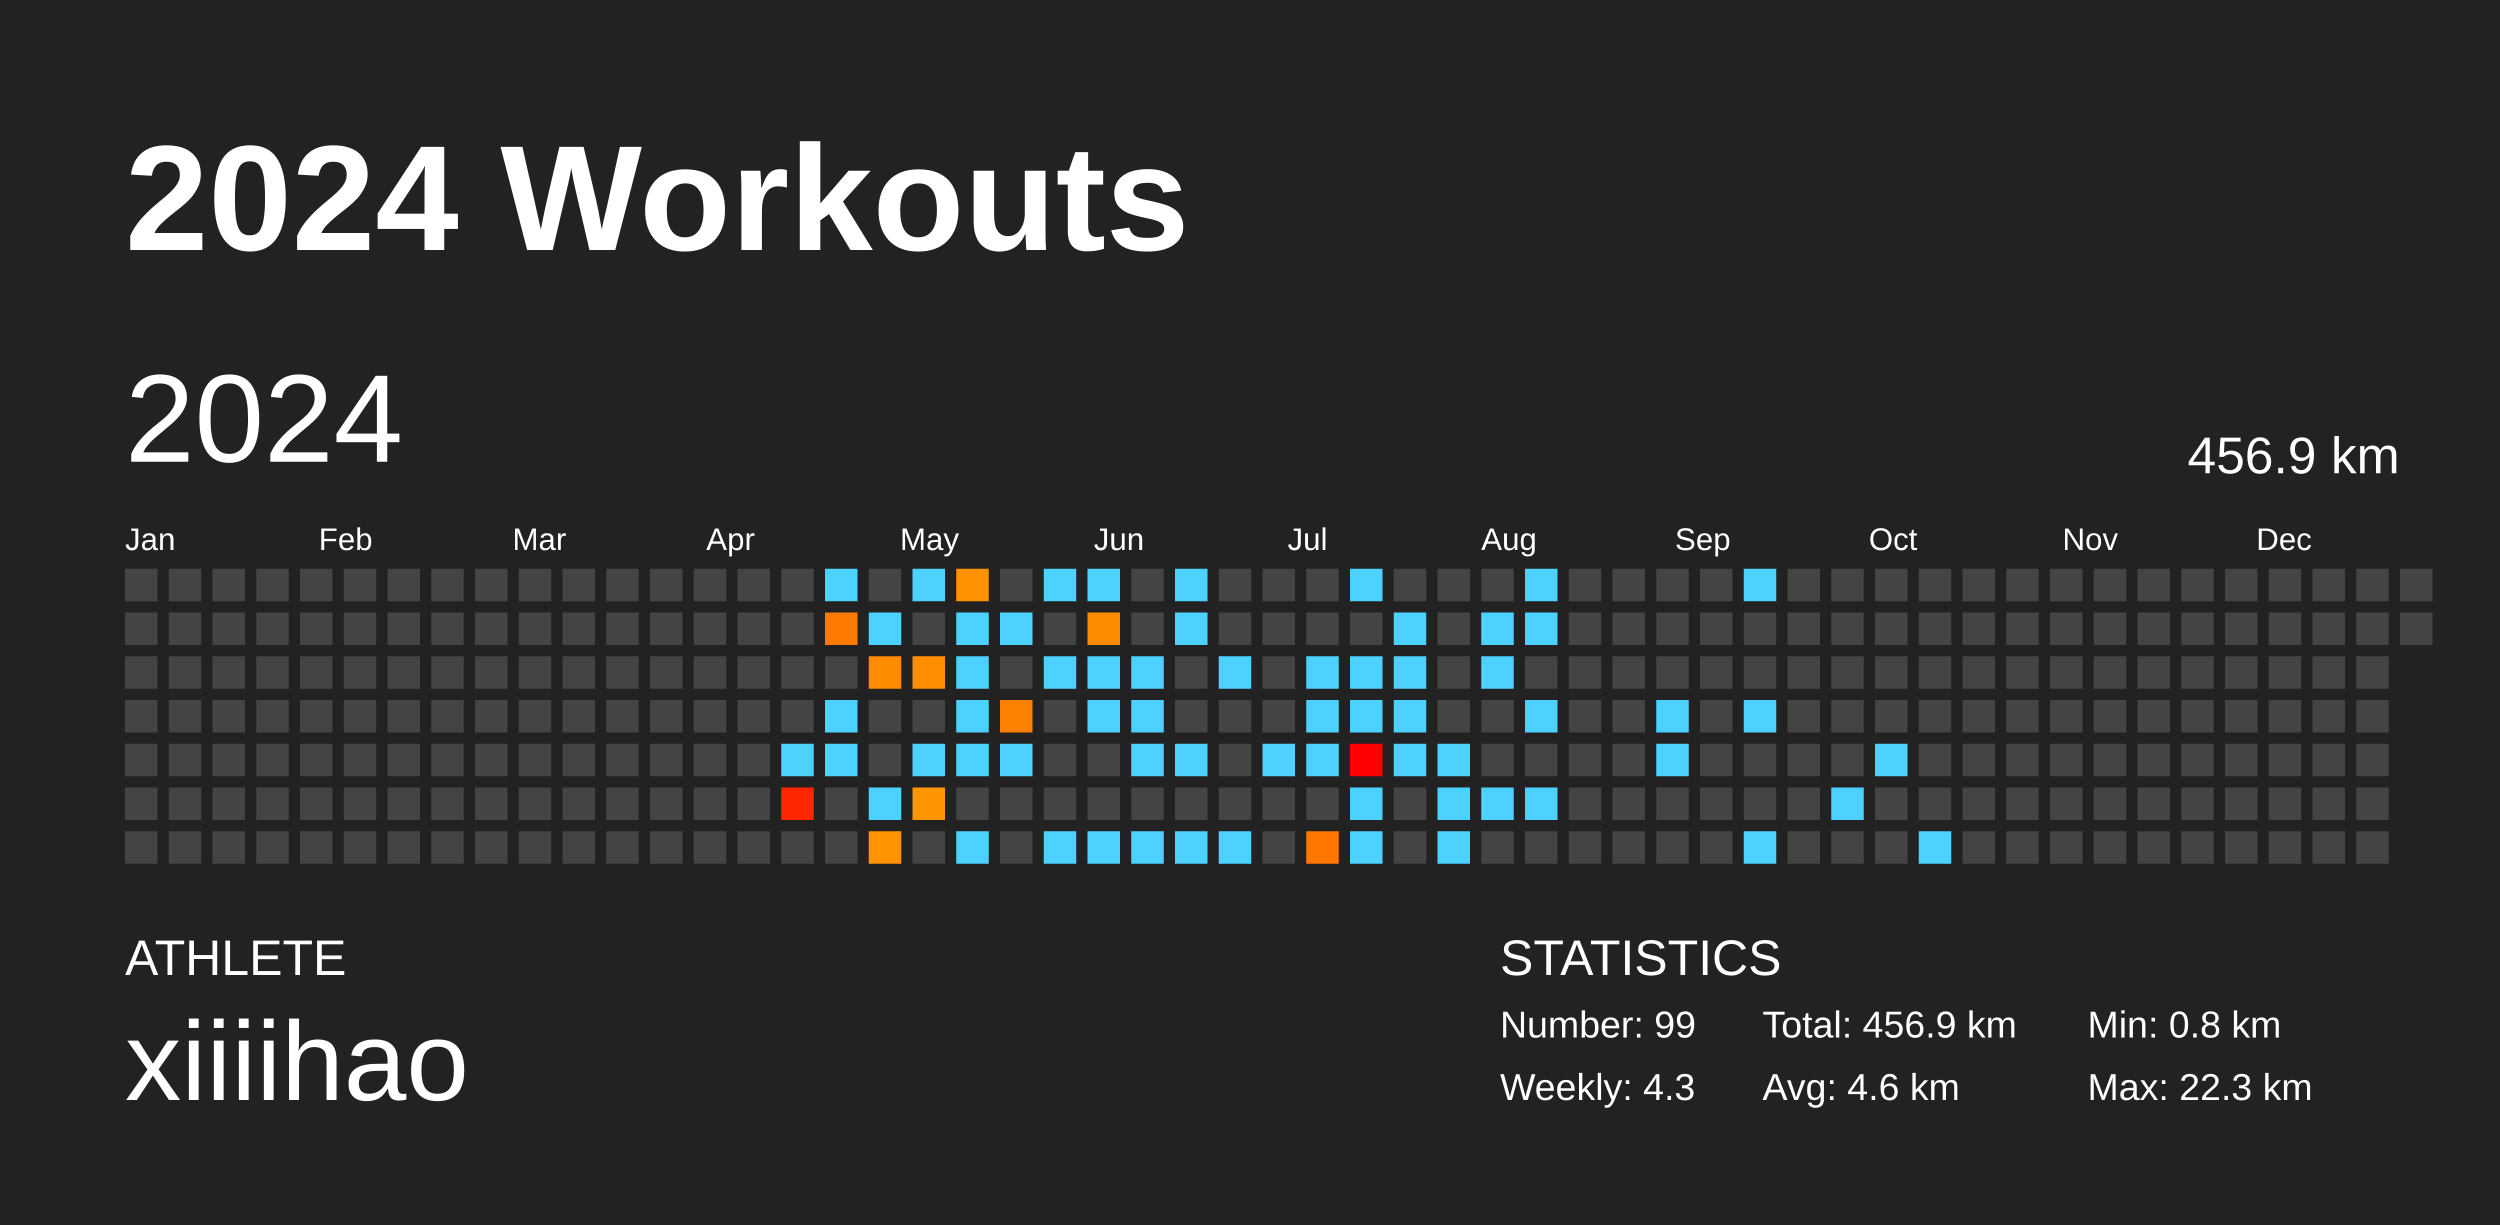
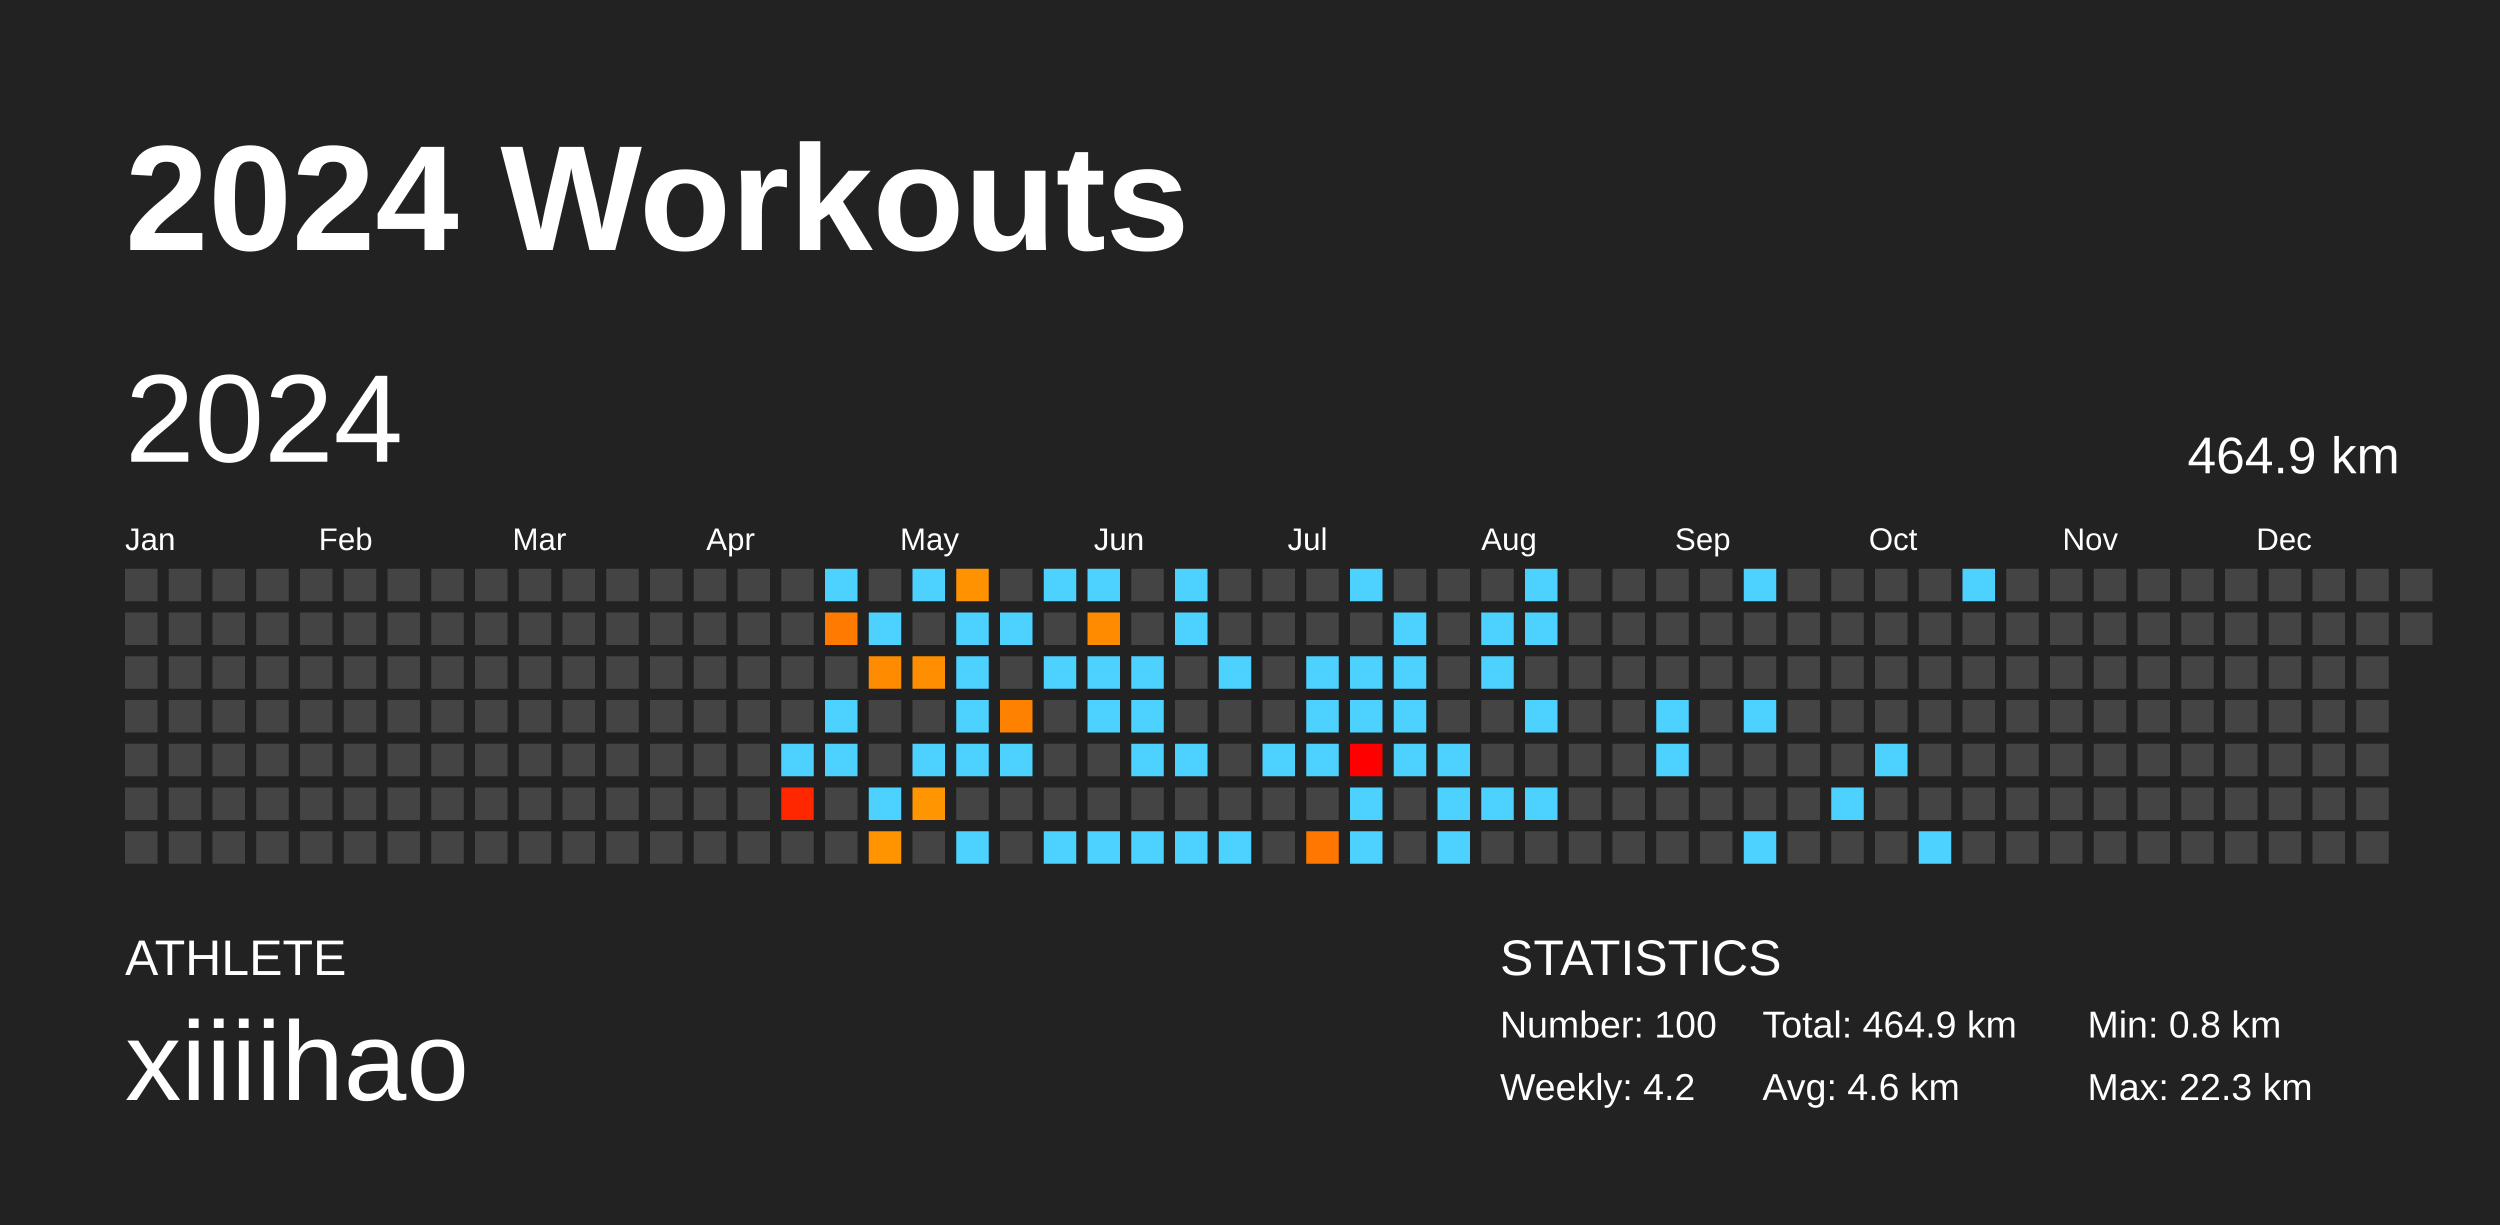
<svg xmlns="http://www.w3.org/2000/svg" baseProfile="full" height="98mm" version="1.1" viewBox="0,0,200,98" width="200mm">
  <defs />
  <rect fill="#222222" height="98" width="200" x="0" y="0" />
  <text fill="#FFFFFF" style="font-size:12px; font-family:Arial; font-weight:bold;" x="10" y="20">2024 Workouts</text>
  <text fill="#FFFFFF" style="font-size:4px; font-family:Arial" x="10" y="78">ATHLETE</text>
  <text fill="#FFFFFF" style="font-size:9px; font-family:Arial" x="10" y="88">xiiiihao</text>
  <text fill="#FFFFFF" style="font-size:4px; font-family:Arial" x="120" y="78">STATISTICS</text>
-   <text fill="#FFFFFF" style="font-size:3px; font-family:Arial" x="120" y="83">Number: 99</text>
-   <text fill="#FFFFFF" style="font-size:3px; font-family:Arial" x="120" y="88">Weekly: 4.3</text>
-   <text fill="#FFFFFF" style="font-size:3px; font-family:Arial" x="141" y="83">Total: 456.9 km</text>
+   <text fill="#FFFFFF" style="font-size:3px; font-family:Arial" x="120" y="83">Number: 100</text>
+   <text fill="#FFFFFF" style="font-size:3px; font-family:Arial" x="120" y="88">Weekly: 4.2</text>
+   <text fill="#FFFFFF" style="font-size:3px; font-family:Arial" x="141" y="83">Total: 464.9 km</text>
  <text fill="#FFFFFF" style="font-size:3px; font-family:Arial" x="141" y="88">Avg: 4.6 km</text>
  <text fill="#FFFFFF" style="font-size:3px; font-family:Arial" x="167" y="83">Min: 0.8 km</text>
  <text fill="#FFFFFF" style="font-size:3px; font-family:Arial" x="167" y="88">Max: 22.3 km</text>
  <text dominant-baseline="hanging" fill="#FFFFFF" style="font-size:10.0px; font-family:Arial;" x="10" y="30">2024</text>
-   <text dominant-baseline="hanging" fill="#FFFFFF" style="font-size:4.125px; font-family:Arial;" x="175" y="35">456.9 km</text>
+   <text dominant-baseline="hanging" fill="#FFFFFF" style="font-size:4.125px; font-family:Arial;" x="175" y="35">464.9 km</text>
  <text fill="#FFFFFF" style="font-size:2.5px; font-family:Arial" x="10.0" y="44">Jan</text>
  <text fill="#FFFFFF" style="font-size:2.5px; font-family:Arial" x="25.5" y="44">Feb</text>
  <text fill="#FFFFFF" style="font-size:2.5px; font-family:Arial" x="41.0" y="44">Mar</text>
  <text fill="#FFFFFF" style="font-size:2.5px; font-family:Arial" x="56.5" y="44">Apr</text>
  <text fill="#FFFFFF" style="font-size:2.5px; font-family:Arial" x="72.0" y="44">May</text>
  <text fill="#FFFFFF" style="font-size:2.5px; font-family:Arial" x="87.5" y="44">Jun</text>
  <text fill="#FFFFFF" style="font-size:2.5px; font-family:Arial" x="103.0" y="44">Jul</text>
  <text fill="#FFFFFF" style="font-size:2.5px; font-family:Arial" x="118.5" y="44">Aug</text>
  <text fill="#FFFFFF" style="font-size:2.5px; font-family:Arial" x="134.0" y="44">Sep</text>
  <text fill="#FFFFFF" style="font-size:2.5px; font-family:Arial" x="149.5" y="44">Oct</text>
  <text fill="#FFFFFF" style="font-size:2.5px; font-family:Arial" x="165.0" y="44">Nov</text>
  <text fill="#FFFFFF" style="font-size:2.5px; font-family:Arial" x="180.5" y="44">Dec</text>
  <rect fill="#444444" height="2.6" width="2.6" x="10.0" y="45.5" />
  <rect fill="#444444" height="2.6" width="2.6" x="10.0" y="49.0" />
  <rect fill="#444444" height="2.6" width="2.6" x="10.0" y="52.5" />
  <rect fill="#444444" height="2.6" width="2.6" x="10.0" y="56.0" />
  <rect fill="#444444" height="2.6" width="2.6" x="10.0" y="59.5" />
  <rect fill="#444444" height="2.6" width="2.6" x="10.0" y="63.0" />
  <rect fill="#444444" height="2.6" width="2.6" x="10.0" y="66.5" />
  <rect fill="#444444" height="2.6" width="2.6" x="13.5" y="45.5" />
  <rect fill="#444444" height="2.6" width="2.6" x="13.5" y="49.0" />
  <rect fill="#444444" height="2.6" width="2.6" x="13.5" y="52.5" />
  <rect fill="#444444" height="2.6" width="2.6" x="13.5" y="56.0" />
  <rect fill="#444444" height="2.6" width="2.6" x="13.5" y="59.5" />
  <rect fill="#444444" height="2.6" width="2.6" x="13.5" y="63.0" />
  <rect fill="#444444" height="2.6" width="2.6" x="13.5" y="66.5" />
  <rect fill="#444444" height="2.6" width="2.6" x="17.0" y="45.5" />
  <rect fill="#444444" height="2.6" width="2.6" x="17.0" y="49.0" />
  <rect fill="#444444" height="2.6" width="2.6" x="17.0" y="52.5" />
  <rect fill="#444444" height="2.6" width="2.6" x="17.0" y="56.0" />
  <rect fill="#444444" height="2.6" width="2.6" x="17.0" y="59.5" />
  <rect fill="#444444" height="2.6" width="2.6" x="17.0" y="63.0" />
  <rect fill="#444444" height="2.6" width="2.6" x="17.0" y="66.5" />
  <rect fill="#444444" height="2.6" width="2.6" x="20.5" y="45.5" />
  <rect fill="#444444" height="2.6" width="2.6" x="20.5" y="49.0" />
  <rect fill="#444444" height="2.6" width="2.6" x="20.5" y="52.5" />
  <rect fill="#444444" height="2.6" width="2.6" x="20.5" y="56.0" />
  <rect fill="#444444" height="2.6" width="2.6" x="20.5" y="59.5" />
  <rect fill="#444444" height="2.6" width="2.6" x="20.5" y="63.0" />
  <rect fill="#444444" height="2.6" width="2.6" x="20.5" y="66.5" />
  <rect fill="#444444" height="2.6" width="2.6" x="24.0" y="45.5" />
  <rect fill="#444444" height="2.6" width="2.6" x="24.0" y="49.0" />
  <rect fill="#444444" height="2.6" width="2.6" x="24.0" y="52.5" />
  <rect fill="#444444" height="2.6" width="2.6" x="24.0" y="56.0" />
  <rect fill="#444444" height="2.6" width="2.6" x="24.0" y="59.5" />
  <rect fill="#444444" height="2.6" width="2.6" x="24.0" y="63.0" />
  <rect fill="#444444" height="2.6" width="2.6" x="24.0" y="66.5" />
  <rect fill="#444444" height="2.6" width="2.6" x="27.5" y="45.5" />
  <rect fill="#444444" height="2.6" width="2.6" x="27.5" y="49.0" />
  <rect fill="#444444" height="2.6" width="2.6" x="27.5" y="52.5" />
  <rect fill="#444444" height="2.6" width="2.6" x="27.5" y="56.0" />
  <rect fill="#444444" height="2.6" width="2.6" x="27.5" y="59.5" />
  <rect fill="#444444" height="2.6" width="2.6" x="27.5" y="63.0" />
  <rect fill="#444444" height="2.6" width="2.6" x="27.5" y="66.5" />
  <rect fill="#444444" height="2.6" width="2.6" x="31.0" y="45.5" />
  <rect fill="#444444" height="2.6" width="2.6" x="31.0" y="49.0" />
  <rect fill="#444444" height="2.6" width="2.6" x="31.0" y="52.5" />
  <rect fill="#444444" height="2.6" width="2.6" x="31.0" y="56.0" />
  <rect fill="#444444" height="2.6" width="2.6" x="31.0" y="59.5" />
  <rect fill="#444444" height="2.6" width="2.6" x="31.0" y="63.0" />
  <rect fill="#444444" height="2.6" width="2.6" x="31.0" y="66.5" />
  <rect fill="#444444" height="2.6" width="2.6" x="34.5" y="45.5" />
  <rect fill="#444444" height="2.6" width="2.6" x="34.5" y="49.0" />
  <rect fill="#444444" height="2.6" width="2.6" x="34.5" y="52.5" />
  <rect fill="#444444" height="2.6" width="2.6" x="34.5" y="56.0" />
  <rect fill="#444444" height="2.6" width="2.6" x="34.5" y="59.5" />
  <rect fill="#444444" height="2.6" width="2.6" x="34.5" y="63.0" />
  <rect fill="#444444" height="2.6" width="2.6" x="34.5" y="66.5" />
  <rect fill="#444444" height="2.6" width="2.6" x="38.0" y="45.5" />
  <rect fill="#444444" height="2.6" width="2.6" x="38.0" y="49.0" />
  <rect fill="#444444" height="2.6" width="2.6" x="38.0" y="52.5" />
  <rect fill="#444444" height="2.6" width="2.6" x="38.0" y="56.0" />
  <rect fill="#444444" height="2.6" width="2.6" x="38.0" y="59.5" />
  <rect fill="#444444" height="2.6" width="2.6" x="38.0" y="63.0" />
  <rect fill="#444444" height="2.6" width="2.6" x="38.0" y="66.5" />
  <rect fill="#444444" height="2.6" width="2.6" x="41.5" y="45.5" />
  <rect fill="#444444" height="2.6" width="2.6" x="41.5" y="49.0" />
  <rect fill="#444444" height="2.6" width="2.6" x="41.5" y="52.5" />
  <rect fill="#444444" height="2.6" width="2.6" x="41.5" y="56.0" />
  <rect fill="#444444" height="2.6" width="2.6" x="41.5" y="59.5" />
  <rect fill="#444444" height="2.6" width="2.6" x="41.5" y="63.0" />
  <rect fill="#444444" height="2.6" width="2.6" x="41.5" y="66.5" />
  <rect fill="#444444" height="2.6" width="2.6" x="45.0" y="45.5" />
  <rect fill="#444444" height="2.6" width="2.6" x="45.0" y="49.0" />
  <rect fill="#444444" height="2.6" width="2.6" x="45.0" y="52.5" />
  <rect fill="#444444" height="2.6" width="2.6" x="45.0" y="56.0" />
  <rect fill="#444444" height="2.6" width="2.6" x="45.0" y="59.5" />
  <rect fill="#444444" height="2.6" width="2.6" x="45.0" y="63.0" />
  <rect fill="#444444" height="2.6" width="2.6" x="45.0" y="66.5" />
  <rect fill="#444444" height="2.6" width="2.6" x="48.5" y="45.5" />
  <rect fill="#444444" height="2.6" width="2.6" x="48.5" y="49.0" />
  <rect fill="#444444" height="2.6" width="2.6" x="48.5" y="52.5" />
  <rect fill="#444444" height="2.6" width="2.6" x="48.5" y="56.0" />
  <rect fill="#444444" height="2.6" width="2.6" x="48.5" y="59.5" />
  <rect fill="#444444" height="2.6" width="2.6" x="48.5" y="63.0" />
  <rect fill="#444444" height="2.6" width="2.6" x="48.5" y="66.5" />
  <rect fill="#444444" height="2.6" width="2.6" x="52.0" y="45.5" />
  <rect fill="#444444" height="2.6" width="2.6" x="52.0" y="49.0" />
  <rect fill="#444444" height="2.6" width="2.6" x="52.0" y="52.5" />
  <rect fill="#444444" height="2.6" width="2.6" x="52.0" y="56.0" />
  <rect fill="#444444" height="2.6" width="2.6" x="52.0" y="59.5" />
  <rect fill="#444444" height="2.6" width="2.6" x="52.0" y="63.0" />
  <rect fill="#444444" height="2.6" width="2.6" x="52.0" y="66.5" />
  <rect fill="#444444" height="2.6" width="2.6" x="55.5" y="45.5" />
  <rect fill="#444444" height="2.6" width="2.6" x="55.5" y="49.0" />
  <rect fill="#444444" height="2.6" width="2.6" x="55.5" y="52.5" />
  <rect fill="#444444" height="2.6" width="2.6" x="55.5" y="56.0" />
  <rect fill="#444444" height="2.6" width="2.6" x="55.5" y="59.5" />
  <rect fill="#444444" height="2.6" width="2.6" x="55.5" y="63.0" />
  <rect fill="#444444" height="2.6" width="2.6" x="55.5" y="66.5" />
  <rect fill="#444444" height="2.6" width="2.6" x="59.0" y="45.5" />
  <rect fill="#444444" height="2.6" width="2.6" x="59.0" y="49.0" />
  <rect fill="#444444" height="2.6" width="2.6" x="59.0" y="52.5" />
  <rect fill="#444444" height="2.6" width="2.6" x="59.0" y="56.0" />
  <rect fill="#444444" height="2.6" width="2.6" x="59.0" y="59.5" />
  <rect fill="#444444" height="2.6" width="2.6" x="59.0" y="63.0" />
  <rect fill="#444444" height="2.6" width="2.6" x="59.0" y="66.5" />
  <rect fill="#444444" height="2.6" width="2.6" x="62.5" y="45.5" />
  <rect fill="#444444" height="2.6" width="2.6" x="62.5" y="49.0" />
  <rect fill="#444444" height="2.6" width="2.6" x="62.5" y="52.5" />
  <rect fill="#444444" height="2.6" width="2.6" x="62.5" y="56.0" />
  <rect fill="#4dd2ff" height="2.6" width="2.6" x="62.5" y="59.5" />
  <rect fill="#ff2700" height="2.6" width="2.6" x="62.5" y="63.0" />
  <rect fill="#444444" height="2.6" width="2.6" x="62.5" y="66.5" />
  <rect fill="#4dd2ff" height="2.6" width="2.6" x="66.0" y="45.5" />
  <rect fill="#ff7a00" height="2.6" width="2.6" x="66.0" y="49.0" />
  <rect fill="#444444" height="2.6" width="2.6" x="66.0" y="52.5" />
  <rect fill="#4dd2ff" height="2.6" width="2.6" x="66.0" y="56.0" />
  <rect fill="#4dd2ff" height="2.6" width="2.6" x="66.0" y="59.5" />
  <rect fill="#444444" height="2.6" width="2.6" x="66.0" y="63.0" />
  <rect fill="#444444" height="2.6" width="2.6" x="66.0" y="66.5" />
  <rect fill="#444444" height="2.6" width="2.6" x="69.5" y="45.5" />
  <rect fill="#4dd2ff" height="2.6" width="2.6" x="69.5" y="49.0" />
  <rect fill="#ff8c00" height="2.6" width="2.6" x="69.5" y="52.5" />
  <rect fill="#444444" height="2.6" width="2.6" x="69.5" y="56.0" />
  <rect fill="#444444" height="2.6" width="2.6" x="69.5" y="59.5" />
  <rect fill="#4dd2ff" height="2.6" width="2.6" x="69.5" y="63.0" />
  <rect fill="#ff9400" height="2.6" width="2.6" x="69.5" y="66.5" />
  <rect fill="#4dd2ff" height="2.6" width="2.6" x="73.0" y="45.5" />
  <rect fill="#444444" height="2.6" width="2.6" x="73.0" y="49.0" />
  <rect fill="#ff8f00" height="2.6" width="2.6" x="73.0" y="52.5" />
  <rect fill="#444444" height="2.6" width="2.6" x="73.0" y="56.0" />
  <rect fill="#4dd2ff" height="2.6" width="2.6" x="73.0" y="59.5" />
  <rect fill="#ff9500" height="2.6" width="2.6" x="73.0" y="63.0" />
  <rect fill="#444444" height="2.6" width="2.6" x="73.0" y="66.5" />
  <rect fill="#ff9200" height="2.6" width="2.6" x="76.5" y="45.5" />
  <rect fill="#4dd2ff" height="2.6" width="2.6" x="76.5" y="49.0" />
  <rect fill="#4dd2ff" height="2.6" width="2.6" x="76.5" y="52.5" />
  <rect fill="#4dd2ff" height="2.6" width="2.6" x="76.5" y="56.0" />
  <rect fill="#4dd2ff" height="2.6" width="2.6" x="76.5" y="59.5" />
  <rect fill="#444444" height="2.6" width="2.6" x="76.5" y="63.0" />
  <rect fill="#4dd2ff" height="2.6" width="2.6" x="76.5" y="66.5" />
  <rect fill="#444444" height="2.6" width="2.6" x="80.0" y="45.5" />
  <rect fill="#4dd2ff" height="2.6" width="2.6" x="80.0" y="49.0" />
  <rect fill="#444444" height="2.6" width="2.6" x="80.0" y="52.5" />
  <rect fill="#ff8100" height="2.6" width="2.6" x="80.0" y="56.0" />
  <rect fill="#4dd2ff" height="2.6" width="2.6" x="80.0" y="59.5" />
  <rect fill="#444444" height="2.6" width="2.6" x="80.0" y="63.0" />
  <rect fill="#444444" height="2.6" width="2.6" x="80.0" y="66.5" />
  <rect fill="#4dd2ff" height="2.6" width="2.6" x="83.5" y="45.5" />
  <rect fill="#444444" height="2.6" width="2.6" x="83.5" y="49.0" />
  <rect fill="#4dd2ff" height="2.6" width="2.6" x="83.5" y="52.5" />
  <rect fill="#444444" height="2.6" width="2.6" x="83.5" y="56.0" />
  <rect fill="#444444" height="2.6" width="2.6" x="83.5" y="59.5" />
  <rect fill="#444444" height="2.6" width="2.6" x="83.5" y="63.0" />
  <rect fill="#4dd2ff" height="2.6" width="2.6" x="83.5" y="66.5" />
  <rect fill="#4dd2ff" height="2.6" width="2.6" x="87.0" y="45.5" />
  <rect fill="#ff8c00" height="2.6" width="2.6" x="87.0" y="49.0" />
  <rect fill="#4dd2ff" height="2.6" width="2.6" x="87.0" y="52.5" />
  <rect fill="#4dd2ff" height="2.6" width="2.6" x="87.0" y="56.0" />
  <rect fill="#444444" height="2.6" width="2.6" x="87.0" y="59.5" />
  <rect fill="#444444" height="2.6" width="2.6" x="87.0" y="63.0" />
  <rect fill="#4dd2ff" height="2.6" width="2.6" x="87.0" y="66.5" />
  <rect fill="#444444" height="2.6" width="2.6" x="90.5" y="45.5" />
  <rect fill="#444444" height="2.6" width="2.6" x="90.5" y="49.0" />
  <rect fill="#4dd2ff" height="2.6" width="2.6" x="90.5" y="52.5" />
  <rect fill="#4dd2ff" height="2.6" width="2.6" x="90.5" y="56.0" />
  <rect fill="#4dd2ff" height="2.6" width="2.6" x="90.5" y="59.5" />
  <rect fill="#444444" height="2.6" width="2.6" x="90.5" y="63.0" />
  <rect fill="#4dd2ff" height="2.6" width="2.6" x="90.5" y="66.5" />
  <rect fill="#4dd2ff" height="2.6" width="2.6" x="94.0" y="45.5" />
  <rect fill="#4dd2ff" height="2.6" width="2.6" x="94.0" y="49.0" />
  <rect fill="#444444" height="2.6" width="2.6" x="94.0" y="52.5" />
  <rect fill="#444444" height="2.6" width="2.6" x="94.0" y="56.0" />
  <rect fill="#4dd2ff" height="2.6" width="2.6" x="94.0" y="59.5" />
  <rect fill="#444444" height="2.6" width="2.6" x="94.0" y="63.0" />
  <rect fill="#4dd2ff" height="2.6" width="2.6" x="94.0" y="66.5" />
  <rect fill="#444444" height="2.6" width="2.6" x="97.5" y="45.5" />
  <rect fill="#444444" height="2.6" width="2.6" x="97.5" y="49.0" />
  <rect fill="#4dd2ff" height="2.6" width="2.6" x="97.5" y="52.5" />
  <rect fill="#444444" height="2.6" width="2.6" x="97.5" y="56.0" />
  <rect fill="#444444" height="2.6" width="2.6" x="97.5" y="59.5" />
  <rect fill="#444444" height="2.6" width="2.6" x="97.5" y="63.0" />
  <rect fill="#4dd2ff" height="2.6" width="2.6" x="97.5" y="66.5" />
  <rect fill="#444444" height="2.6" width="2.6" x="101.0" y="45.5" />
  <rect fill="#444444" height="2.6" width="2.6" x="101.0" y="49.0" />
  <rect fill="#444444" height="2.6" width="2.6" x="101.0" y="52.5" />
  <rect fill="#444444" height="2.6" width="2.6" x="101.0" y="56.0" />
  <rect fill="#4dd2ff" height="2.6" width="2.6" x="101.0" y="59.5" />
  <rect fill="#444444" height="2.6" width="2.6" x="101.0" y="63.0" />
  <rect fill="#444444" height="2.6" width="2.6" x="101.0" y="66.5" />
  <rect fill="#444444" height="2.6" width="2.6" x="104.5" y="45.5" />
  <rect fill="#444444" height="2.6" width="2.6" x="104.5" y="49.0" />
  <rect fill="#4dd2ff" height="2.6" width="2.6" x="104.5" y="52.5" />
  <rect fill="#4dd2ff" height="2.6" width="2.6" x="104.5" y="56.0" />
  <rect fill="#4dd2ff" height="2.6" width="2.6" x="104.5" y="59.5" />
  <rect fill="#444444" height="2.6" width="2.6" x="104.5" y="63.0" />
  <rect fill="#ff7600" height="2.6" width="2.6" x="104.5" y="66.5" />
  <rect fill="#4dd2ff" height="2.6" width="2.6" x="108.0" y="45.5" />
  <rect fill="#444444" height="2.6" width="2.6" x="108.0" y="49.0" />
  <rect fill="#4dd2ff" height="2.6" width="2.6" x="108.0" y="52.5" />
  <rect fill="#4dd2ff" height="2.6" width="2.6" x="108.0" y="56.0" />
  <rect fill="red" height="2.6" width="2.6" x="108.0" y="59.5" />
  <rect fill="#4dd2ff" height="2.6" width="2.6" x="108.0" y="63.0" />
  <rect fill="#4dd2ff" height="2.6" width="2.6" x="108.0" y="66.5" />
  <rect fill="#444444" height="2.6" width="2.6" x="111.5" y="45.5" />
  <rect fill="#4dd2ff" height="2.6" width="2.6" x="111.5" y="49.0" />
  <rect fill="#4dd2ff" height="2.6" width="2.6" x="111.5" y="52.5" />
  <rect fill="#4dd2ff" height="2.6" width="2.6" x="111.5" y="56.0" />
  <rect fill="#4dd2ff" height="2.6" width="2.6" x="111.5" y="59.5" />
  <rect fill="#444444" height="2.6" width="2.6" x="111.5" y="63.0" />
  <rect fill="#444444" height="2.6" width="2.6" x="111.5" y="66.5" />
  <rect fill="#444444" height="2.6" width="2.6" x="115.0" y="45.5" />
  <rect fill="#444444" height="2.6" width="2.6" x="115.0" y="49.0" />
  <rect fill="#444444" height="2.6" width="2.6" x="115.0" y="52.5" />
  <rect fill="#444444" height="2.6" width="2.6" x="115.0" y="56.0" />
  <rect fill="#4dd2ff" height="2.6" width="2.6" x="115.0" y="59.5" />
  <rect fill="#4dd2ff" height="2.6" width="2.6" x="115.0" y="63.0" />
  <rect fill="#4dd2ff" height="2.6" width="2.6" x="115.0" y="66.5" />
  <rect fill="#444444" height="2.6" width="2.6" x="118.5" y="45.5" />
  <rect fill="#4dd2ff" height="2.6" width="2.6" x="118.5" y="49.0" />
  <rect fill="#4dd2ff" height="2.6" width="2.6" x="118.5" y="52.5" />
  <rect fill="#444444" height="2.6" width="2.6" x="118.5" y="56.0" />
  <rect fill="#444444" height="2.6" width="2.6" x="118.5" y="59.5" />
  <rect fill="#4dd2ff" height="2.6" width="2.6" x="118.5" y="63.0" />
  <rect fill="#444444" height="2.6" width="2.6" x="118.5" y="66.5" />
  <rect fill="#4dd2ff" height="2.6" width="2.6" x="122.0" y="45.5" />
  <rect fill="#4dd2ff" height="2.6" width="2.6" x="122.0" y="49.0" />
  <rect fill="#444444" height="2.6" width="2.6" x="122.0" y="52.5" />
  <rect fill="#4dd2ff" height="2.6" width="2.6" x="122.0" y="56.0" />
  <rect fill="#444444" height="2.6" width="2.6" x="122.0" y="59.5" />
  <rect fill="#4dd2ff" height="2.6" width="2.6" x="122.0" y="63.0" />
  <rect fill="#444444" height="2.6" width="2.6" x="122.0" y="66.5" />
  <rect fill="#444444" height="2.6" width="2.6" x="125.5" y="45.5" />
  <rect fill="#444444" height="2.6" width="2.6" x="125.5" y="49.0" />
  <rect fill="#444444" height="2.6" width="2.6" x="125.5" y="52.5" />
  <rect fill="#444444" height="2.6" width="2.6" x="125.5" y="56.0" />
  <rect fill="#444444" height="2.6" width="2.6" x="125.5" y="59.5" />
  <rect fill="#444444" height="2.6" width="2.6" x="125.5" y="63.0" />
  <rect fill="#444444" height="2.6" width="2.6" x="125.5" y="66.5" />
  <rect fill="#444444" height="2.6" width="2.6" x="129.0" y="45.5" />
  <rect fill="#444444" height="2.6" width="2.6" x="129.0" y="49.0" />
  <rect fill="#444444" height="2.6" width="2.6" x="129.0" y="52.5" />
  <rect fill="#444444" height="2.6" width="2.6" x="129.0" y="56.0" />
  <rect fill="#444444" height="2.6" width="2.6" x="129.0" y="59.5" />
  <rect fill="#444444" height="2.6" width="2.6" x="129.0" y="63.0" />
  <rect fill="#444444" height="2.6" width="2.6" x="129.0" y="66.5" />
  <rect fill="#444444" height="2.6" width="2.6" x="132.5" y="45.5" />
  <rect fill="#444444" height="2.6" width="2.6" x="132.5" y="49.0" />
  <rect fill="#444444" height="2.6" width="2.6" x="132.5" y="52.5" />
  <rect fill="#4dd2ff" height="2.6" width="2.6" x="132.5" y="56.0" />
  <rect fill="#4dd2ff" height="2.6" width="2.6" x="132.5" y="59.5" />
  <rect fill="#444444" height="2.6" width="2.6" x="132.5" y="63.0" />
  <rect fill="#444444" height="2.6" width="2.6" x="132.5" y="66.5" />
  <rect fill="#444444" height="2.6" width="2.6" x="136.0" y="45.5" />
  <rect fill="#444444" height="2.6" width="2.6" x="136.0" y="49.0" />
  <rect fill="#444444" height="2.6" width="2.6" x="136.0" y="52.5" />
  <rect fill="#444444" height="2.6" width="2.6" x="136.0" y="56.0" />
  <rect fill="#444444" height="2.6" width="2.6" x="136.0" y="59.5" />
  <rect fill="#444444" height="2.6" width="2.6" x="136.0" y="63.0" />
  <rect fill="#444444" height="2.6" width="2.6" x="136.0" y="66.5" />
  <rect fill="#4dd2ff" height="2.6" width="2.6" x="139.5" y="45.5" />
  <rect fill="#444444" height="2.6" width="2.6" x="139.5" y="49.0" />
  <rect fill="#444444" height="2.6" width="2.6" x="139.5" y="52.5" />
  <rect fill="#4dd2ff" height="2.6" width="2.6" x="139.5" y="56.0" />
  <rect fill="#444444" height="2.6" width="2.6" x="139.5" y="59.5" />
  <rect fill="#444444" height="2.6" width="2.6" x="139.5" y="63.0" />
  <rect fill="#4dd2ff" height="2.6" width="2.6" x="139.5" y="66.5" />
  <rect fill="#444444" height="2.6" width="2.6" x="143.0" y="45.5" />
  <rect fill="#444444" height="2.6" width="2.6" x="143.0" y="49.0" />
  <rect fill="#444444" height="2.6" width="2.6" x="143.0" y="52.5" />
  <rect fill="#444444" height="2.6" width="2.6" x="143.0" y="56.0" />
  <rect fill="#444444" height="2.6" width="2.6" x="143.0" y="59.5" />
  <rect fill="#444444" height="2.6" width="2.6" x="143.0" y="63.0" />
  <rect fill="#444444" height="2.6" width="2.6" x="143.0" y="66.5" />
  <rect fill="#444444" height="2.6" width="2.6" x="146.5" y="45.5" />
  <rect fill="#444444" height="2.6" width="2.6" x="146.5" y="49.0" />
  <rect fill="#444444" height="2.6" width="2.6" x="146.5" y="52.5" />
  <rect fill="#444444" height="2.6" width="2.6" x="146.5" y="56.0" />
  <rect fill="#444444" height="2.6" width="2.6" x="146.5" y="59.5" />
  <rect fill="#4dd2ff" height="2.6" width="2.6" x="146.5" y="63.0" />
  <rect fill="#444444" height="2.6" width="2.6" x="146.5" y="66.5" />
  <rect fill="#444444" height="2.6" width="2.6" x="150.0" y="45.5" />
  <rect fill="#444444" height="2.6" width="2.6" x="150.0" y="49.0" />
  <rect fill="#444444" height="2.6" width="2.6" x="150.0" y="52.5" />
  <rect fill="#444444" height="2.6" width="2.6" x="150.0" y="56.0" />
  <rect fill="#4dd2ff" height="2.6" width="2.6" x="150.0" y="59.5" />
  <rect fill="#444444" height="2.6" width="2.6" x="150.0" y="63.0" />
  <rect fill="#444444" height="2.6" width="2.6" x="150.0" y="66.5" />
  <rect fill="#444444" height="2.6" width="2.6" x="153.5" y="45.5" />
  <rect fill="#444444" height="2.6" width="2.6" x="153.5" y="49.0" />
  <rect fill="#444444" height="2.6" width="2.6" x="153.5" y="52.5" />
  <rect fill="#444444" height="2.6" width="2.6" x="153.5" y="56.0" />
  <rect fill="#444444" height="2.6" width="2.6" x="153.5" y="59.5" />
  <rect fill="#444444" height="2.6" width="2.6" x="153.5" y="63.0" />
  <rect fill="#4dd2ff" height="2.6" width="2.6" x="153.5" y="66.5" />
-   <rect fill="#444444" height="2.6" width="2.6" x="157.0" y="45.5" />
+   <rect fill="#4dd2ff" height="2.6" width="2.6" x="157.0" y="45.5" />
  <rect fill="#444444" height="2.6" width="2.6" x="157.0" y="49.0" />
  <rect fill="#444444" height="2.6" width="2.6" x="157.0" y="52.5" />
  <rect fill="#444444" height="2.6" width="2.6" x="157.0" y="56.0" />
  <rect fill="#444444" height="2.6" width="2.6" x="157.0" y="59.5" />
  <rect fill="#444444" height="2.6" width="2.6" x="157.0" y="63.0" />
  <rect fill="#444444" height="2.6" width="2.6" x="157.0" y="66.5" />
  <rect fill="#444444" height="2.6" width="2.6" x="160.5" y="45.5" />
  <rect fill="#444444" height="2.6" width="2.6" x="160.5" y="49.0" />
  <rect fill="#444444" height="2.6" width="2.6" x="160.5" y="52.5" />
  <rect fill="#444444" height="2.6" width="2.6" x="160.5" y="56.0" />
  <rect fill="#444444" height="2.6" width="2.6" x="160.5" y="59.5" />
  <rect fill="#444444" height="2.6" width="2.6" x="160.5" y="63.0" />
  <rect fill="#444444" height="2.6" width="2.6" x="160.5" y="66.5" />
  <rect fill="#444444" height="2.6" width="2.6" x="164.0" y="45.5" />
  <rect fill="#444444" height="2.6" width="2.6" x="164.0" y="49.0" />
  <rect fill="#444444" height="2.6" width="2.6" x="164.0" y="52.5" />
  <rect fill="#444444" height="2.6" width="2.6" x="164.0" y="56.0" />
  <rect fill="#444444" height="2.6" width="2.6" x="164.0" y="59.5" />
  <rect fill="#444444" height="2.6" width="2.6" x="164.0" y="63.0" />
  <rect fill="#444444" height="2.6" width="2.6" x="164.0" y="66.5" />
  <rect fill="#444444" height="2.6" width="2.6" x="167.5" y="45.5" />
  <rect fill="#444444" height="2.6" width="2.6" x="167.5" y="49.0" />
  <rect fill="#444444" height="2.6" width="2.6" x="167.5" y="52.5" />
  <rect fill="#444444" height="2.6" width="2.6" x="167.5" y="56.0" />
  <rect fill="#444444" height="2.6" width="2.6" x="167.5" y="59.5" />
  <rect fill="#444444" height="2.6" width="2.6" x="167.5" y="63.0" />
  <rect fill="#444444" height="2.6" width="2.6" x="167.5" y="66.5" />
  <rect fill="#444444" height="2.6" width="2.6" x="171.0" y="45.5" />
  <rect fill="#444444" height="2.6" width="2.6" x="171.0" y="49.0" />
  <rect fill="#444444" height="2.6" width="2.6" x="171.0" y="52.5" />
  <rect fill="#444444" height="2.6" width="2.6" x="171.0" y="56.0" />
  <rect fill="#444444" height="2.6" width="2.6" x="171.0" y="59.5" />
  <rect fill="#444444" height="2.6" width="2.6" x="171.0" y="63.0" />
  <rect fill="#444444" height="2.6" width="2.6" x="171.0" y="66.5" />
  <rect fill="#444444" height="2.6" width="2.6" x="174.5" y="45.5" />
  <rect fill="#444444" height="2.6" width="2.6" x="174.5" y="49.0" />
  <rect fill="#444444" height="2.6" width="2.6" x="174.5" y="52.5" />
  <rect fill="#444444" height="2.6" width="2.6" x="174.5" y="56.0" />
  <rect fill="#444444" height="2.6" width="2.6" x="174.5" y="59.5" />
  <rect fill="#444444" height="2.6" width="2.6" x="174.5" y="63.0" />
  <rect fill="#444444" height="2.6" width="2.6" x="174.5" y="66.5" />
  <rect fill="#444444" height="2.6" width="2.6" x="178.0" y="45.5" />
  <rect fill="#444444" height="2.6" width="2.6" x="178.0" y="49.0" />
  <rect fill="#444444" height="2.6" width="2.6" x="178.0" y="52.5" />
  <rect fill="#444444" height="2.6" width="2.6" x="178.0" y="56.0" />
  <rect fill="#444444" height="2.6" width="2.6" x="178.0" y="59.5" />
  <rect fill="#444444" height="2.6" width="2.6" x="178.0" y="63.0" />
  <rect fill="#444444" height="2.6" width="2.6" x="178.0" y="66.5" />
  <rect fill="#444444" height="2.6" width="2.6" x="181.5" y="45.5" />
  <rect fill="#444444" height="2.6" width="2.6" x="181.5" y="49.0" />
  <rect fill="#444444" height="2.6" width="2.6" x="181.5" y="52.5" />
  <rect fill="#444444" height="2.6" width="2.6" x="181.5" y="56.0" />
  <rect fill="#444444" height="2.6" width="2.6" x="181.5" y="59.5" />
  <rect fill="#444444" height="2.6" width="2.6" x="181.5" y="63.0" />
  <rect fill="#444444" height="2.6" width="2.6" x="181.5" y="66.5" />
  <rect fill="#444444" height="2.6" width="2.6" x="185.0" y="45.5" />
  <rect fill="#444444" height="2.6" width="2.6" x="185.0" y="49.0" />
  <rect fill="#444444" height="2.6" width="2.6" x="185.0" y="52.5" />
  <rect fill="#444444" height="2.6" width="2.6" x="185.0" y="56.0" />
  <rect fill="#444444" height="2.6" width="2.6" x="185.0" y="59.5" />
  <rect fill="#444444" height="2.6" width="2.6" x="185.0" y="63.0" />
  <rect fill="#444444" height="2.6" width="2.6" x="185.0" y="66.5" />
  <rect fill="#444444" height="2.6" width="2.6" x="188.5" y="45.5" />
  <rect fill="#444444" height="2.6" width="2.6" x="188.5" y="49.0" />
  <rect fill="#444444" height="2.6" width="2.6" x="188.5" y="52.5" />
  <rect fill="#444444" height="2.6" width="2.6" x="188.5" y="56.0" />
  <rect fill="#444444" height="2.6" width="2.6" x="188.5" y="59.5" />
  <rect fill="#444444" height="2.6" width="2.6" x="188.5" y="63.0" />
  <rect fill="#444444" height="2.6" width="2.6" x="188.5" y="66.5" />
  <rect fill="#444444" height="2.6" width="2.6" x="192.0" y="45.5" />
  <rect fill="#444444" height="2.6" width="2.6" x="192.0" y="49.0" />
</svg>
